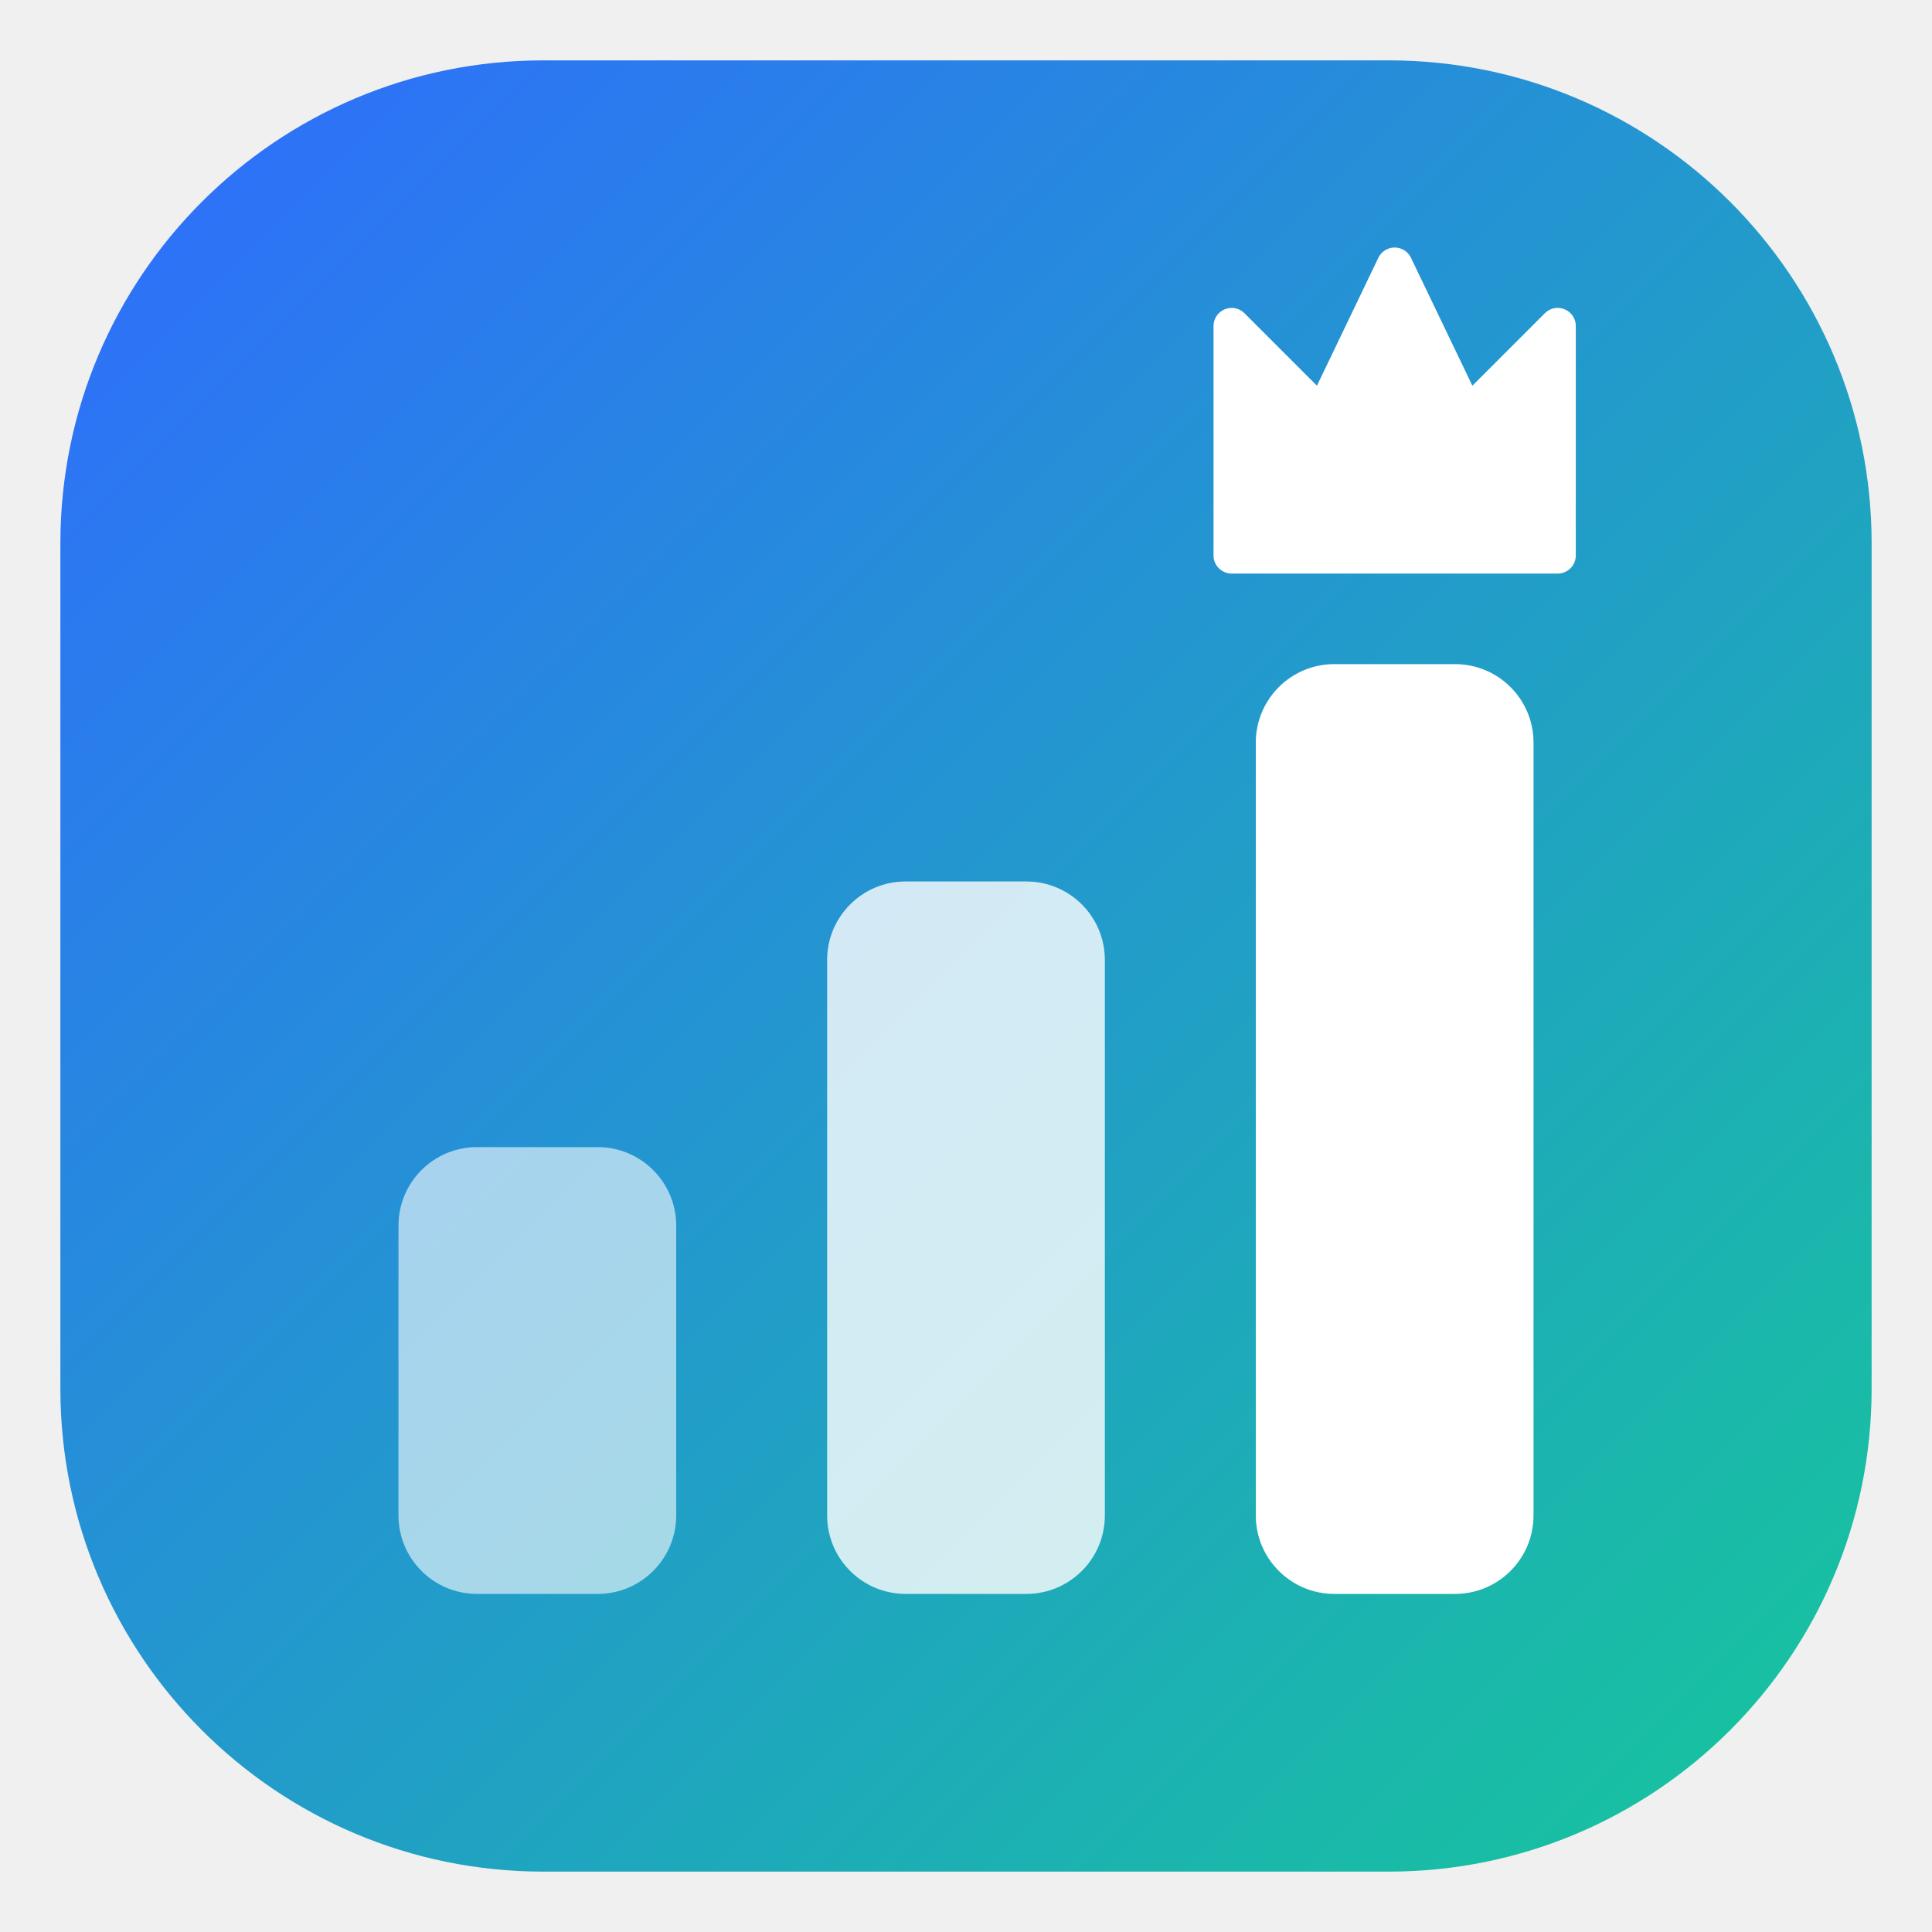
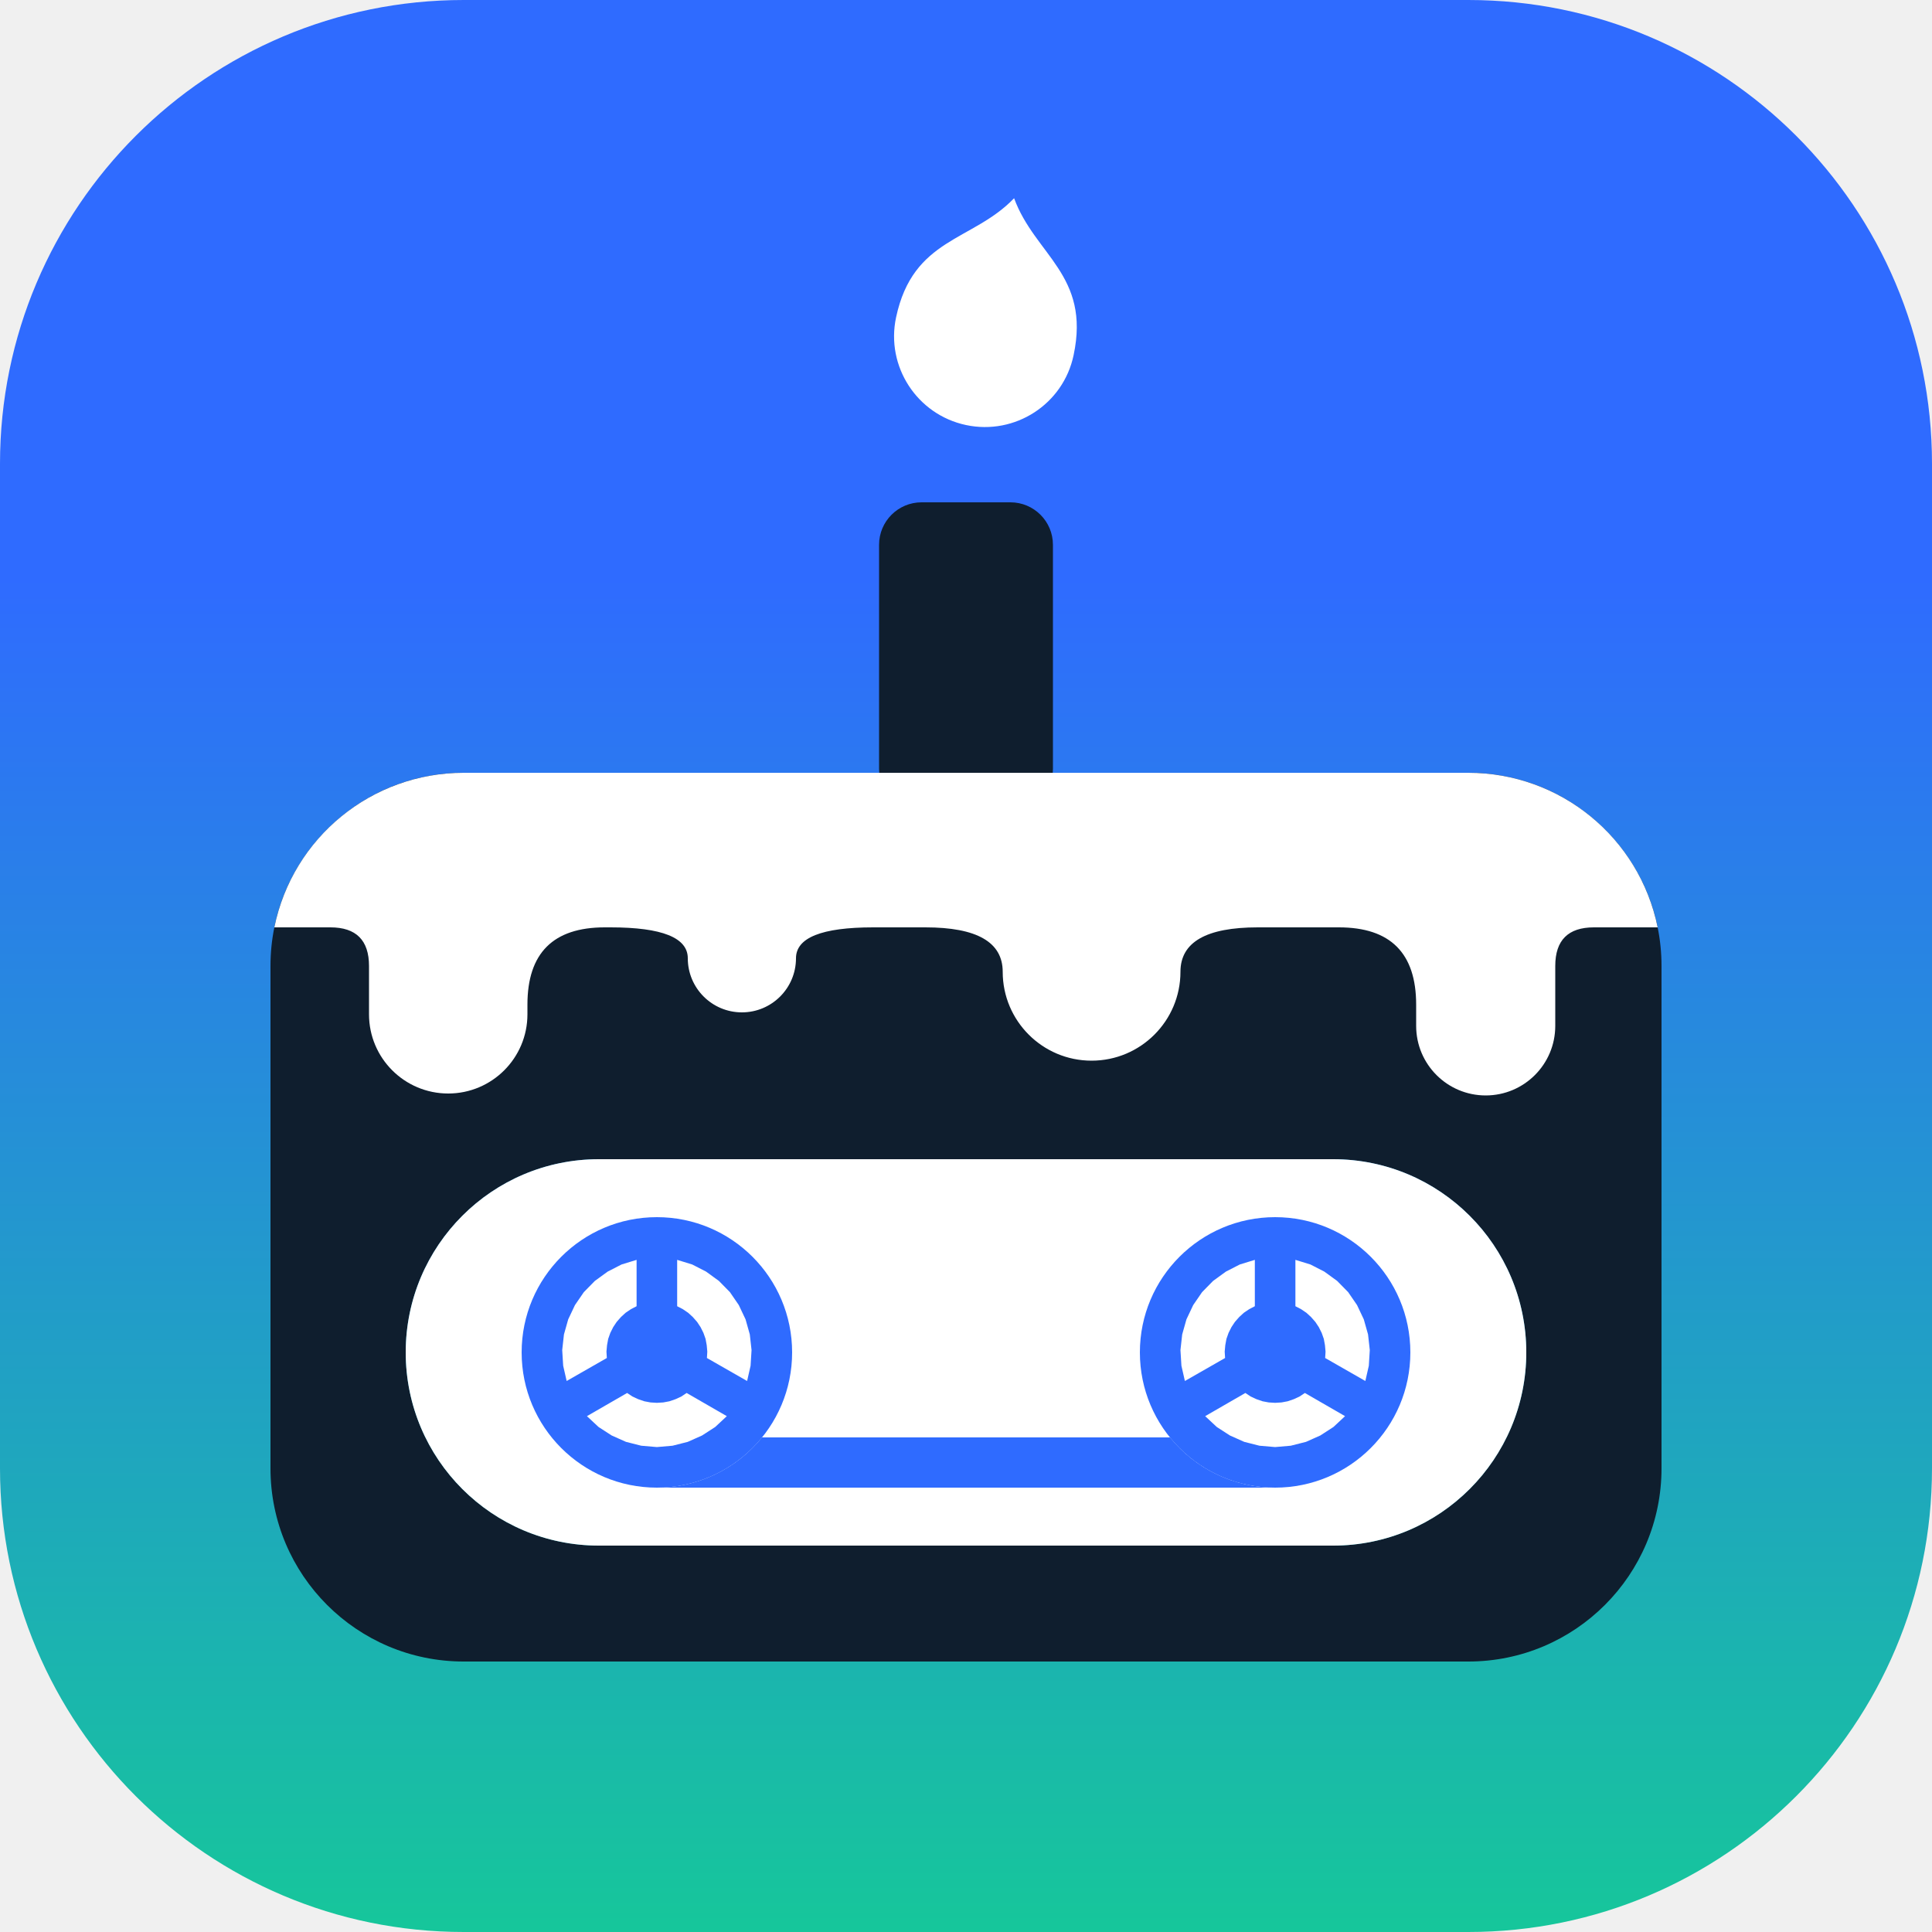
- <svg xmlns="http://www.w3.org/2000/svg" viewBox="0 0 32 32">
+ <svg xmlns="http://www.w3.org/2000/svg" viewBox="0 0 100 100">
  <defs>
-     <linearGradient id="g" x1="0" y1="0" x2="1" y2="1">
+     <linearGradient id="tile" x1="0" y1="0" x2="0" y2="1">
      <stop offset="0" stop-color="#2F6BFF" />
+       <stop offset="0.3" stop-color="#2F6BFF" />
      <stop offset="1" stop-color="#16C79A" />
    </linearGradient>
  </defs>
-   <rect x="1" y="1" width="30" height="30" rx="8" fill="url(#g)" />
-   <rect x="6.6" y="19" width="4.6" height="7.4" rx="1.3" fill="#fff" fill-opacity=".6" />
-   <rect x="13.7" y="14.6" width="4.6" height="11.8" rx="1.3" fill="#fff" fill-opacity=".8" />
-   <rect x="20.8" y="11" width="4.6" height="15.4" rx="1.3" fill="#fff" />
-   <path d="M20.4 9.2V5.4L21.9 6.9L23.1 4.4L24.3 6.9L25.8 5.4V9.2Z" fill="#fff" stroke="#fff" stroke-width=".6" stroke-linejoin="round" />
+   <rect width="100" height="100" rx="24" fill="url(#tile)" />
+   <path fill="#0F1E2E" d="M24 40H76A10 10 0 0 1 86 50V76A10 10 0 0 1 76 86H24A10 10 0 0 1 14 76V50A10 10 0 0 1 24 40ZM31 60A10 10 0 0 0 21 70V70A10 10 0 0 0 31 80H69A10 10 0 0 0 79 70V70A10 10 0 0 0 69 60ZM47.7 26H52.3A2.2 2.2 0 0 1 54.5 28.2V39.8A2.2 2.2 0 0 1 52.3 42H47.7A2.2 2.2 0 0 1 45.5 39.8V28.2A2.2 2.2 0 0 1 47.7 26Z" />
+   <path fill="#FFFFFF" d="M52.49 10.26C53.56 13.19 56.45 14.24 55.57 18.38C55.04 20.92 52.54 22.54 50 22C47.46 21.46 45.84 18.96 46.38 16.43C47.26 12.29 50.34 12.5 52.49 10.26Z" />
+   <path fill="#FFFFFF" d="M31 60H69A10 10 0 0 1 79 70V70A10 10 0 0 1 69 80H31A10 10 0 0 1 21 70V70A10 10 0 0 1 31 60ZM14.2 48A10 10 0 0 1 24 40H76A10 10 0 0 1 85.8 48H82.5Q80.5 48 80.5 50V53.1A3.6 3.6 0 0 1 73.3 53.1V52Q73.3 48 69.3 48H65.1Q61.1 48 61.1 50.3A4.6 4.6 0 0 1 51.9 50.3Q51.9 48 47.9 48H45.2Q41.2 48 41.2 49.6A2.8 2.8 0 0 1 35.6 49.6Q35.6 48 31.6 48H31.3Q27.3 48 27.3 52V52.5A4.1 4.1 0 0 1 19.1 52.5V50Q19.1 48 17.1 48H14.2Z" />
+   <path fill="#2F6BFF" d="M27 70A7 7 0 1 1 41 70A7 7 0 1 1 27 70ZM35.05 67.61L35.34 67.76L35.62 67.95L35.86 68.17L36.08 68.42L36.26 68.69L36.41 68.99L36.52 69.3L36.58 69.63L36.61 69.96L36.59 70.29L38.67 71.48L38.85 70.69L38.9 69.88L38.81 69.07L38.59 68.29L38.24 67.55L37.78 66.88L37.21 66.3L36.55 65.82L35.83 65.45L35.05 65.21ZM35.54 72.1L35.27 72.28L34.97 72.42L34.65 72.53L34.33 72.59L34 72.61L33.67 72.59L33.35 72.53L33.03 72.42L32.73 72.28L32.46 72.1L30.38 73.3L30.98 73.86L31.66 74.3L32.4 74.63L33.19 74.83L34 74.9L34.81 74.83L35.6 74.63L36.34 74.3L37.02 73.86L37.62 73.3ZM31.41 70.29L31.39 69.96L31.42 69.63L31.48 69.3L31.59 68.99L31.74 68.69L31.92 68.42L32.14 68.17L32.38 67.95L32.66 67.76L32.95 67.61L32.95 65.21L32.17 65.45L31.45 65.82L30.79 66.3L30.22 66.88L29.76 67.55L29.41 68.29L29.19 69.07L29.1 69.88L29.15 70.69L29.33 71.48ZM59 70A7 7 0 1 1 73 70A7 7 0 1 1 59 70ZM67.05 67.61L67.34 67.76L67.62 67.95L67.86 68.17L68.08 68.42L68.26 68.69L68.41 68.99L68.52 69.3L68.58 69.63L68.61 69.96L68.59 70.29L70.67 71.48L70.85 70.69L70.9 69.88L70.81 69.07L70.59 68.29L70.24 67.55L69.78 66.88L69.21 66.3L68.55 65.82L67.83 65.45L67.05 65.21ZM67.54 72.1L67.27 72.28L66.97 72.42L66.65 72.53L66.33 72.59L66 72.61L65.67 72.59L65.35 72.53L65.03 72.42L64.73 72.28L64.46 72.1L62.38 73.3L62.98 73.86L63.66 74.3L64.4 74.63L65.19 74.83L66 74.9L66.81 74.83L67.6 74.63L68.34 74.3L69.02 73.86L69.62 73.3ZM63.41 70.29L63.39 69.96L63.42 69.63L63.48 69.3L63.59 68.99L63.74 68.69L63.92 68.42L64.14 68.17L64.38 67.95L64.66 67.76L64.95 67.61L64.95 65.21L64.17 65.45L63.45 65.82L62.79 66.3L62.22 66.88L61.76 67.55L61.41 68.29L61.19 69.07L61.1 69.88L61.15 70.69L61.33 71.48Z" />
+   <path fill="#2F6BFF" d="M39.44 74.4H60.56A7 7 0 0 0 66 77H34A7 7 0 0 0 39.44 74.4Z" />
</svg>
